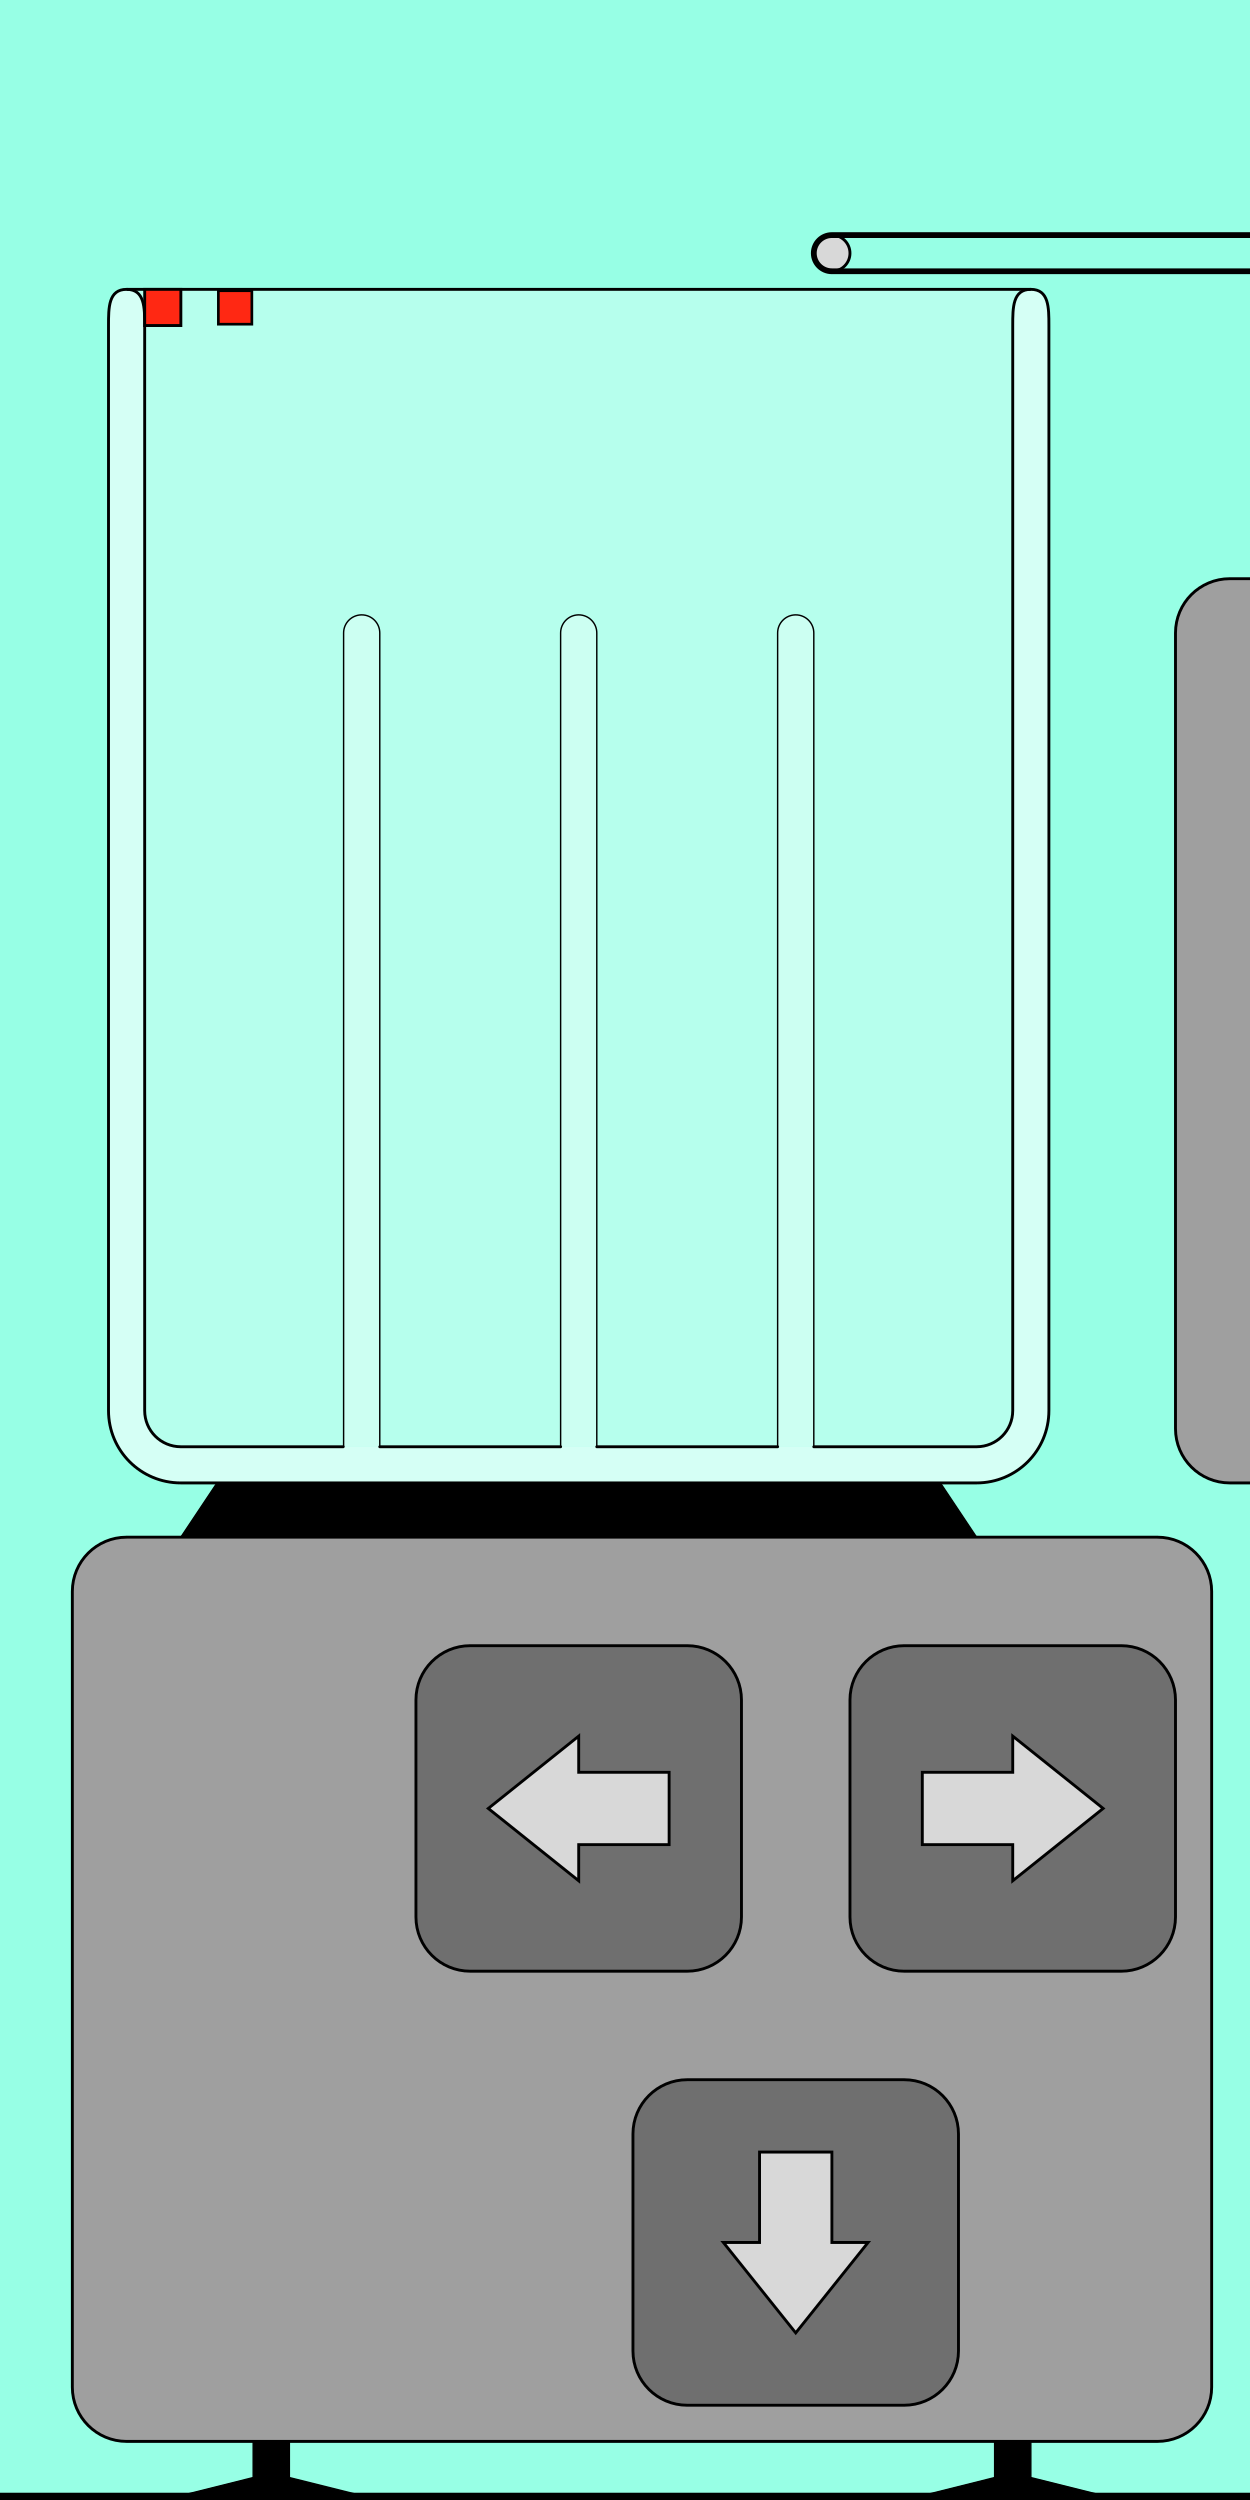
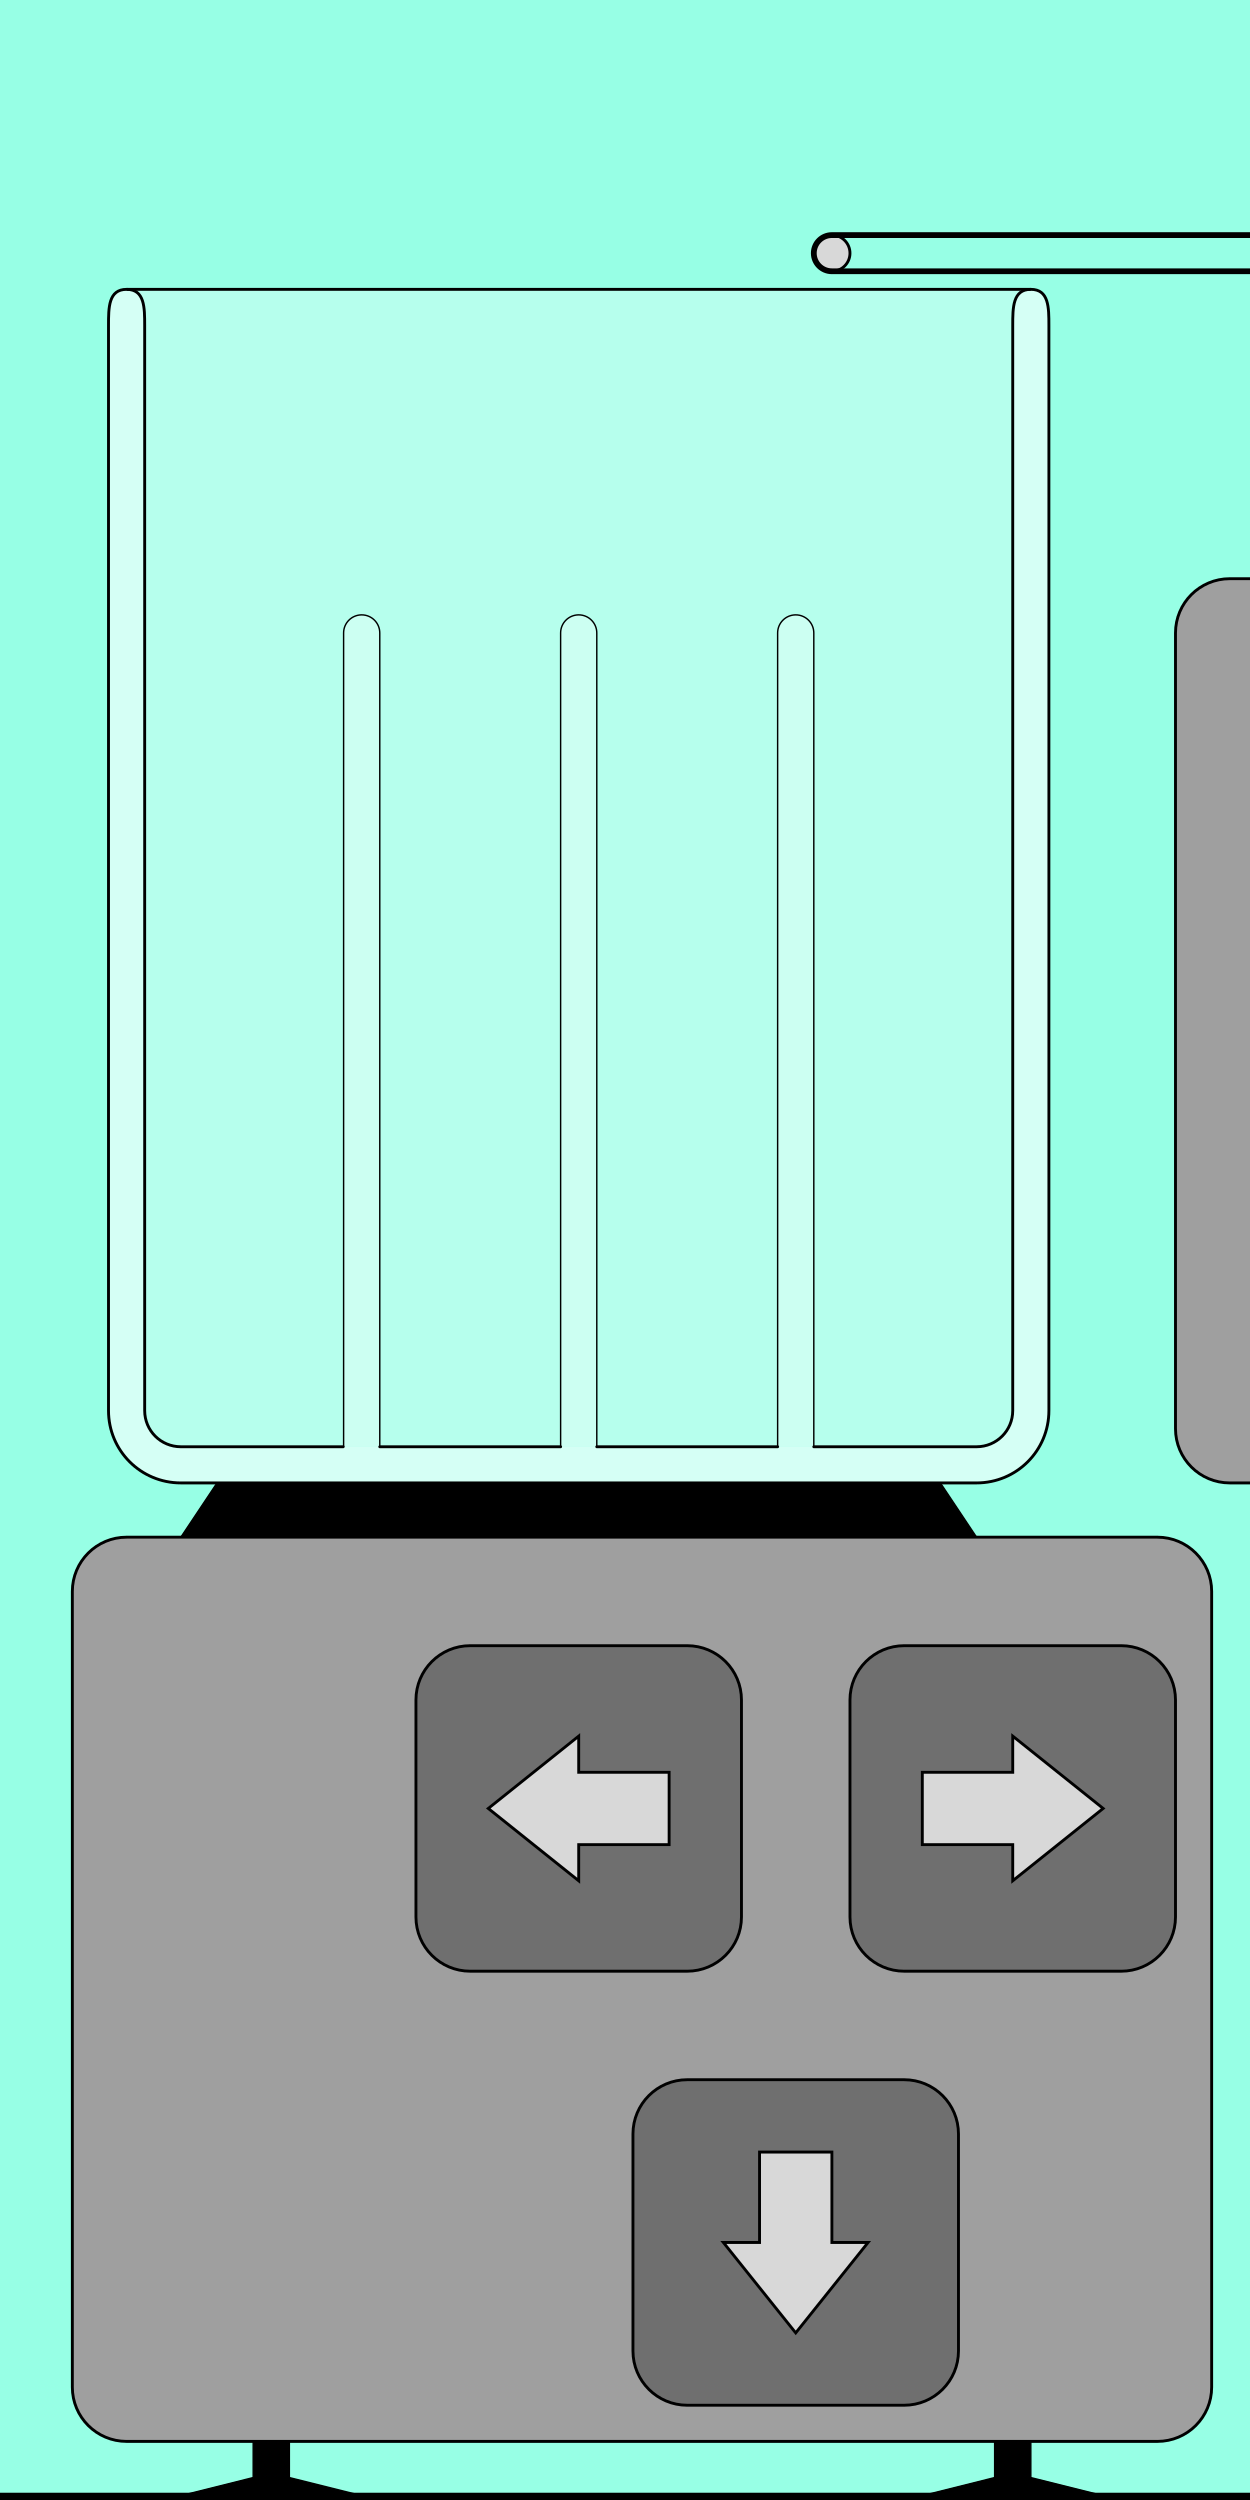
<svg xmlns="http://www.w3.org/2000/svg" xmlns:xlink="http://www.w3.org/1999/xlink" width="864" height="1728" viewBox="-4 -8 34.56 69.12" version="1.1" id="svg5">
  <style id="style72790">svg.landscape #machine_landscape {
    display: inline;
}
svg.portrait #machine_landscape {
    display: none !important;
}
svg.portrait #machine_portrait {
    display: inline;
}
svg.landscape #machine_portrait {
    display: none !important;
}</style>
  <defs id="defs2">
    <pattern xlink:href="#Checkerboard" id="pattern53427" patternTransform="translate(0.9999997)" />
    <pattern xlink:href="#Polkadots-largewhite" id="pattern33820" patternTransform="matrix(0.5291666,0,0,0.5291667,74.08333,43.65625)" />
    <pattern patternUnits="userSpaceOnUse" width="10" height="10" patternTransform="translate(0,0) scale(10,10)" id="Polkadots-largewhite">
      <circle style="fill:#ff8c00;stroke:none;fill-opacity:1.0" cx="2.567" cy="0.810" r="0.45" id="circle2615" />
      <circle style="fill:#ff8c00;stroke:none;fill-opacity:1.0" cx="3.048" cy="2.33" r="0.45" id="circle2617" />
      <circle style="fill:#ff8c00;stroke:none;fill-opacity:1.0" cx="4.418" cy="2.415" r="0.45" id="circle2619" />
      <circle style="fill:#ff8c00;stroke:none;fill-opacity:1.0" cx="1.844" cy="3.029" r="0.45" id="circle2621" />
      <circle style="fill:#ff8c00;stroke:none;fill-opacity:1.0" cx="6.08" cy="1.363" r="0.45" id="circle2623" />
      <circle style="fill:#ff8c00;stroke:none;fill-opacity:1.0" cx="5.819" cy="4.413" r="0.45" id="circle2625" />
      <circle style="fill:#ff8c00;stroke:none;fill-opacity:1.0" cx="4.305" cy="4.048" r="0.45" id="circle2627" />
      <circle style="fill:#ff8c00;stroke:none;fill-opacity:1.0" cx="5.541" cy="3.045" r="0.45" id="circle2629" />
      <circle style="fill:#ff8c00;stroke:none;fill-opacity:1.0" cx="4.785" cy="5.527" r="0.45" id="circle2631" />
      <circle style="fill:#ff8c00;stroke:none;fill-opacity:1.0" cx="2.667" cy="5.184" r="0.45" id="circle2633" />
      <circle style="fill:#ff8c00;stroke:none;fill-opacity:1.0" cx="7.965" cy="1.448" r="0.45" id="circle2635" />
      <circle style="fill:#ff8c00;stroke:none;fill-opacity:1.0" cx="7.047" cy="5.049" r="0.45" id="circle2637" />
      <circle style="fill:#ff8c00;stroke:none;fill-opacity:1.0" cx="4.340" cy="0.895" r="0.45" id="circle2639" />
      <circle style="fill:#ff8c00;stroke:none;fill-opacity:1.0" cx="7.125" cy="0.340" r="0.45" id="circle2641" />
      <circle style="fill:#ff8c00;stroke:none;fill-opacity:1.0" cx="7.125" cy="10.340" r="0.45" id="circle2643" />
      <circle style="fill:#ff8c00;stroke:none;fill-opacity:1.0" cx="9.550" cy="1.049" r="0.45" id="circle2645" />
      <circle style="fill:#ff8c00;stroke:none;fill-opacity:1.0" cx="7.006" cy="2.689" r="0.45" id="circle2647" />
      <circle style="fill:#ff8c00;stroke:none;fill-opacity:1.0" cx="8.909" cy="2.689" r="0.45" id="circle2649" />
      <circle style="fill:#ff8c00;stroke:none;fill-opacity:1.0" cx="9.315" cy="4.407" r="0.45" id="circle2651" />
      <circle style="fill:#ff8c00;stroke:none;fill-opacity:1.0" cx="7.820" cy="3.870" r="0.45" id="circle2653" />
      <circle style="fill:#ff8c00;stroke:none;fill-opacity:1.0" cx="8.270" cy="5.948" r="0.45" id="circle2655" />
      <circle style="fill:#ff8c00;stroke:none;fill-opacity:1.0" cx="7.973" cy="7.428" r="0.45" id="circle2657" />
      <circle style="fill:#ff8c00;stroke:none;fill-opacity:1.0" cx="9.342" cy="8.072" r="0.45" id="circle2659" />
      <circle style="fill:#ff8c00;stroke:none;fill-opacity:1.0" cx="8.206" cy="9.315" r="0.45" id="circle2661" />
      <circle style="fill:#ff8c00;stroke:none;fill-opacity:1.0" cx="9.682" cy="9.475" r="0.45" id="circle2663" />
      <circle style="fill:#ff8c00;stroke:none;fill-opacity:1.0" cx="-0.318" cy="9.475" r="0.45" id="circle2665" />
      <circle style="fill:#ff8c00;stroke:none;fill-opacity:1.0" cx="9.688" cy="6.186" r="0.45" id="circle2667" />
      <circle style="fill:#ff8c00;stroke:none;fill-opacity:1.0" cx="-0.312" cy="6.186" r="0.45" id="circle2669" />
      <circle style="fill:#ff8c00;stroke:none;fill-opacity:1.0" cx="3.379" cy="6.296" r="0.45" id="circle2671" />
      <circle style="fill:#ff8c00;stroke:none;fill-opacity:1.0" cx="2.871" cy="8.204" r="0.45" id="circle2673" />
      <circle style="fill:#ff8c00;stroke:none;fill-opacity:1.0" cx="4.59" cy="8.719" r="0.45" id="circle2675" />
      <circle style="fill:#ff8c00;stroke:none;fill-opacity:1.0" cx="3.181" cy="9.671" r="0.45" id="circle2677" />
      <circle style="fill:#ff8c00;stroke:none;fill-opacity:1.0" cx="3.181" cy="-0.329" r="0.45" id="circle2679" />
      <circle style="fill:#ff8c00;stroke:none;fill-opacity:1.0" cx="5.734" cy="7.315" r="0.45" id="circle2681" />
      <circle style="fill:#ff8c00;stroke:none;fill-opacity:1.0" cx="6.707" cy="6.513" r="0.45" id="circle2683" />
      <circle style="fill:#ff8c00;stroke:none;fill-opacity:1.0" cx="5.730" cy="9.670" r="0.45" id="circle2685" />
      <circle style="fill:#ff8c00;stroke:none;fill-opacity:1.0" cx="5.730" cy="-0.330" r="0.45" id="circle2687" />
      <circle style="fill:#ff8c00;stroke:none;fill-opacity:1.0" cx="6.535" cy="8.373" r="0.45" id="circle2689" />
      <circle style="fill:#ff8c00;stroke:none;fill-opacity:1.0" cx="4.37" cy="7.154" r="0.45" id="circle2691" />
      <circle style="fill:#ff8c00;stroke:none;fill-opacity:1.0" cx="0.622" cy="7.25" r="0.45" id="circle2693" />
      <circle style="fill:#ff8c00;stroke:none;fill-opacity:1.0" cx="0.831" cy="5.679" r="0.45" id="circle2695" />
      <circle style="fill:#ff8c00;stroke:none;fill-opacity:1.0" cx="1.257" cy="8.519" r="0.45" id="circle2697" />
      <circle style="fill:#ff8c00;stroke:none;fill-opacity:1.0" cx="1.989" cy="6.877" r="0.45" id="circle2699" />
      <circle style="fill:#ff8c00;stroke:none;fill-opacity:1.0" cx="0.374" cy="3.181" r="0.45" id="circle2701" />
      <circle style="fill:#ff8c00;stroke:none;fill-opacity:1.0" cx="10.374" cy="3.181" r="0.45" id="circle2703" />
      <circle style="fill:#ff8c00;stroke:none;fill-opacity:1.0" cx="1.166" cy="1.664" r="0.45" id="circle2705" />
      <circle style="fill:#ff8c00;stroke:none;fill-opacity:1.0" cx="1.151" cy="0.093" r="0.45" id="circle2707" />
      <circle style="fill:#ff8c00;stroke:none;fill-opacity:1.0" cx="1.151" cy="10.093" r="0.45" id="circle2709" />
      <circle style="fill:#ff8c00;stroke:none;fill-opacity:1.0" cx="1.302" cy="4.451" r="0.45" id="circle2711" />
      <circle style="fill:#ff8c00;stroke:none;fill-opacity:1.0" cx="3.047" cy="3.763" r="0.45" id="circle2713" />
    </pattern>
    <pattern xlink:href="#Checkerboard" id="pattern30620" patternTransform="translate(5)" />
    <pattern patternUnits="userSpaceOnUse" width="2" height="2" patternTransform="translate(0,0) scale(10,10)" id="Checkerboard">
      <rect style="fill:black;stroke:none" x="0" y="0" width="1" height="1" id="rect2139" />
      <rect style="fill:black;stroke:none" x="1" y="1" width="1" height="1" id="rect2141" />
    </pattern>
    <pattern xlink:href="#Polkadots-med" id="pattern18561" patternTransform="scale(0.5291667,1.190625)" />
    <pattern patternUnits="userSpaceOnUse" width="10" height="10" patternTransform="translate(0,0) scale(10,10)" id="Polkadots-med">
      <circle style="fill:#45ff00;stroke:none;fill-opacity:1.0" cx="2.567" cy="0.810" r="0.15" id="circle2336" />
      <circle style="fill:#45ff00;stroke:none;fill-opacity:1.0" cx="3.048" cy="2.33" r="0.15" id="circle2338" />
      <circle style="fill:#45ff00;stroke:none;fill-opacity:1.0" cx="4.418" cy="2.415" r="0.15" id="circle2340" />
      <circle style="fill:#45ff00;stroke:none;fill-opacity:1.0" cx="1.844" cy="3.029" r="0.15" id="circle2342" />
      <circle style="fill:#45ff00;stroke:none;fill-opacity:1.0" cx="6.08" cy="1.363" r="0.15" id="circle2344" />
      <circle style="fill:#45ff00;stroke:none;fill-opacity:1.0" cx="5.819" cy="4.413" r="0.15" id="circle2346" />
      <circle style="fill:#45ff00;stroke:none;fill-opacity:1.0" cx="4.305" cy="4.048" r="0.15" id="circle2348" />
      <circle style="fill:#45ff00;stroke:none;fill-opacity:1.0" cx="5.541" cy="3.045" r="0.15" id="circle2350" />
      <circle style="fill:#45ff00;stroke:none;fill-opacity:1.0" cx="4.785" cy="5.527" r="0.15" id="circle2352" />
      <circle style="fill:#45ff00;stroke:none;fill-opacity:1.0" cx="2.667" cy="5.184" r="0.15" id="circle2354" />
      <circle style="fill:#45ff00;stroke:none;fill-opacity:1.0" cx="7.965" cy="1.448" r="0.15" id="circle2356" />
      <circle style="fill:#45ff00;stroke:none;fill-opacity:1.0" cx="7.047" cy="5.049" r="0.15" id="circle2358" />
      <circle style="fill:#45ff00;stroke:none;fill-opacity:1.0" cx="4.340" cy="0.895" r="0.15" id="circle2360" />
      <circle style="fill:#45ff00;stroke:none;fill-opacity:1.0" cx="7.125" cy="0.340" r="0.15" id="circle2362" />
      <circle style="fill:#45ff00;stroke:none;fill-opacity:1.0" cx="9.550" cy="1.049" r="0.15" id="circle2364" />
      <circle style="fill:#45ff00;stroke:none;fill-opacity:1.0" cx="7.006" cy="2.689" r="0.15" id="circle2366" />
      <circle style="fill:#45ff00;stroke:none;fill-opacity:1.0" cx="8.909" cy="2.689" r="0.15" id="circle2368" />
      <circle style="fill:#45ff00;stroke:none;fill-opacity:1.0" cx="9.315" cy="4.407" r="0.15" id="circle2370" />
      <circle style="fill:#45ff00;stroke:none;fill-opacity:1.0" cx="7.820" cy="3.870" r="0.15" id="circle2372" />
      <circle style="fill:#45ff00;stroke:none;fill-opacity:1.0" cx="8.270" cy="5.948" r="0.15" id="circle2374" />
      <circle style="fill:#45ff00;stroke:none;fill-opacity:1.0" cx="7.973" cy="7.428" r="0.15" id="circle2376" />
      <circle style="fill:#45ff00;stroke:none;fill-opacity:1.0" cx="9.342" cy="8.072" r="0.15" id="circle2378" />
      <circle style="fill:#45ff00;stroke:none;fill-opacity:1.0" cx="8.206" cy="9.315" r="0.15" id="circle2380" />
      <circle style="fill:#45ff00;stroke:none;fill-opacity:1.0" cx="9.682" cy="9.475" r="0.15" id="circle2382" />
      <circle style="fill:#45ff00;stroke:none;fill-opacity:1.0" cx="9.688" cy="6.186" r="0.15" id="circle2384" />
      <circle style="fill:#45ff00;stroke:none;fill-opacity:1.0" cx="3.379" cy="6.296" r="0.15" id="circle2386" />
      <circle style="fill:#45ff00;stroke:none;fill-opacity:1.0" cx="2.871" cy="8.204" r="0.15" id="circle2388" />
      <circle style="fill:#45ff00;stroke:none;fill-opacity:1.0" cx="4.59" cy="8.719" r="0.15" id="circle2390" />
      <circle style="fill:#45ff00;stroke:none;fill-opacity:1.0" cx="3.181" cy="9.671" r="0.15" id="circle2392" />
      <circle style="fill:#45ff00;stroke:none;fill-opacity:1.0" cx="5.734" cy="7.315" r="0.15" id="circle2394" />
      <circle style="fill:#45ff00;stroke:none;fill-opacity:1.0" cx="6.707" cy="6.513" r="0.15" id="circle2396" />
      <circle style="fill:#45ff00;stroke:none;fill-opacity:1.0" cx="5.730" cy="9.670" r="0.15" id="circle2398" />
      <circle style="fill:#45ff00;stroke:none;fill-opacity:1.0" cx="6.535" cy="8.373" r="0.15" id="circle2400" />
      <circle style="fill:#45ff00;stroke:none;fill-opacity:1.0" cx="4.37" cy="7.154" r="0.15" id="circle2402" />
      <circle style="fill:#45ff00;stroke:none;fill-opacity:1.0" cx="0.622" cy="7.25" r="0.15" id="circle2404" />
      <circle style="fill:#45ff00;stroke:none;fill-opacity:1.0" cx="0.831" cy="5.679" r="0.15" id="circle2406" />
      <circle style="fill:#45ff00;stroke:none;fill-opacity:1.0" cx="1.257" cy="8.519" r="0.15" id="circle2408" />
      <circle style="fill:#45ff00;stroke:none;fill-opacity:1.0" cx="1.989" cy="6.877" r="0.15" id="circle2410" />
      <circle style="fill:#45ff00;stroke:none;fill-opacity:1.0" cx="0.374" cy="3.181" r="0.15" id="circle2412" />
      <circle style="fill:#45ff00;stroke:none;fill-opacity:1.0" cx="1.166" cy="1.664" r="0.15" id="circle2414" />
      <circle style="fill:#45ff00;stroke:none;fill-opacity:1.0" cx="1.151" cy="0.093" r="0.15" id="circle2416" />
      <circle style="fill:#45ff00;stroke:none;fill-opacity:1.0" cx="1.151" cy="10.093" r="0.15" id="circle2418" />
      <circle style="fill:#45ff00;stroke:none;fill-opacity:1.0" cx="1.302" cy="4.451" r="0.15" id="circle2420" />
      <circle style="fill:#45ff00;stroke:none;fill-opacity:1.0" cx="3.047" cy="3.763" r="0.15" id="circle2422" />
    </pattern>
  </defs>
  <g id="layer9" style="display:inline">
    <rect style="display:inline;opacity:1;fill:#97ffe5;fill-opacity:1;stroke:none;stroke-width:0.08;stroke-linecap:round;stroke-dasharray:none;stroke-opacity:1" id="rect54298" width="126.337" height="102.5" x="-52.578" y="-28" />
    <rect style="display:inline;opacity:1;fill:#000000;fill-opacity:1;stroke:#000000;stroke-width:0.16;stroke-linecap:round;stroke-dasharray:none;stroke-opacity:1" id="rect61500" width="300" height="10" x="-109" y="61" />
    <use x="0" y="0" xlink:href="#machine" id="machine_landscape" transform="translate(30.5,-26.5)" style="display:inline" />
    <rect style="display:none;opacity:0.434;fill:#000000;fill-opacity:1;stroke:#000000;stroke-width:0.08;stroke-linecap:round;stroke-dasharray:none;stroke-opacity:1" id="machineLandscapePos" width="31.5" height="26.5" x="28.5" y="8" />
    <use x="0" y="0" xlink:href="#machine" id="machine_portrait" style="display:inline" />
    <rect style="display:none;opacity:0.434;fill:#000000;fill-opacity:1;stroke:#000000;stroke-width:0.08;stroke-linecap:round;stroke-dasharray:none;stroke-opacity:1" id="machineVerticalPos" width="31.5" height="26.5" x="-2" y="34.5" />
    <g id="g57611" style="display:inline" transform="translate(-4.000001,-8)">
      <path id="rect55681" style="opacity:1;fill:#ffffff;fill-opacity:0.301;stroke:none;stroke-width:0.08;stroke-linecap:round;stroke-opacity:1" d="m 3.5,8 h 25 C 28,8 28.011,8.523 28,8.987 V 39 c 0,0.5 -0.5,1 -1,1 H 5 C 4.5,40 4,39.5 4,39.07 V 8.994 C 4,8.5 4,8 3.5,8 Z" />
      <path id="path57623" style="fill:#ffffff;fill-opacity:0.301;fill-rule:evenodd;stroke:#000000;stroke-width:0.04px;stroke-linecap:butt;stroke-linejoin:miter;stroke-opacity:1" d="M 10.5,40 V 17.5 C 10.5,17.224 10.276,17 10,17 9.724,17 9.5,17.224 9.5,17.5 V 40" />
      <use x="0" y="0" xlink:href="#path57623" id="use57680" transform="translate(6)" />
      <use x="0" y="0" xlink:href="#path57623" id="use57680-6" transform="translate(12)" style="display:inline" />
    </g>
-     <rect style="display:none;opacity:0.337;fill:url(#pattern53427);fill-opacity:1;stroke:none;stroke-width:0.08;stroke-linecap:round;stroke-dasharray:none;stroke-opacity:1" id="rect50882" width="24" height="32" x="0" y="0" />
+     <g id="board">
+       <rect style="display:none;opacity:0.337;fill:url(#pattern53427);fill-opacity:1;stroke:none;stroke-width:0.08;stroke-linecap:round;stroke-dasharray:none;stroke-opacity:1" id="boardpattern" width="24" height="32" x="0" y="0" />
+     </g>
    <g id="g52519" style="display:inline" transform="translate(-4.000001,-8)">
      <path style="display:inline;fill:#000000;fill-opacity:1;fill-rule:evenodd;stroke:#000000;stroke-width:0.04px;stroke-linecap:butt;stroke-linejoin:miter;stroke-opacity:1" d="M 5,42.5 6,41 h 20 l 1,1.5 z" id="path60648" />
      <path id="rect50879" style="opacity:1;fill:#ffffff;fill-opacity:0.6;stroke:#000000;stroke-width:0.08;stroke-linecap:round;stroke-dasharray:none;stroke-opacity:1" d="M 9.489,40 H 5 C 4.446,40 4,39.554 4,39 V 9 C 4,8.5 4,8 3.5,8 3,8 3,8.5 3,9 v 30 c 0,1.108 0.892,2 2,2 h 22 c 1.108,0 2,-0.892 2,-2 V 9 C 29,8.5 29,8 28.5,8 28,8 28,8.5 28,9 v 30 c 0,0.554 -0.446,1 -1,1 h -4.5 m -1,0 h -5 m -1,0 h -5" />
      <path style="fill:none;fill-rule:evenodd;stroke:#000000;stroke-width:0.08;stroke-linecap:butt;stroke-linejoin:miter;stroke-dasharray:none;stroke-opacity:1" d="m 3.5,8 h 25" id="path51699" />
    </g>
    <g id="g61446" transform="translate(-4.000001,-8)" style="display:inline">
      <circle style="opacity:1;fill:#d8d8d8;fill-opacity:1;stroke:#000000;stroke-width:0.08;stroke-linecap:round;stroke-dasharray:none;stroke-opacity:1" id="path61428" cx="23" cy="7" r="0.5" />
      <circle style="opacity:1;fill:#d8d8d8;fill-opacity:1;stroke:#000000;stroke-width:0.08;stroke-linecap:round;stroke-dasharray:none;stroke-opacity:1" id="path61430" cx="40.5" cy="7" r="0.5" />
      <path id="path61438" style="display:inline;opacity:1;fill:#d8d8d8;stroke:#000000;stroke-width:0.16;stroke-linecap:round" d="M 40.5,6.5 C 40.776,6.5 41,6.724 41,7 41,7.276 40.776,7.5 40.5,7.5 M 23,7.5 C 22.724,7.5 22.5,7.276 22.5,7 22.5,6.724 22.724,6.5 23,6.5 m 0,1 H 40.5 M 23,6.5 h 17.5" />
    </g>
  </g>
  <g id="layer1" style="display:none">
-     <use x="0" y="0" xlink:href="#use43210" id="use43218-3" transform="matrix(0.9505484,0,0,0.9505485,-18.79399,-42.97391)" style="display:inline;stroke-width:1.052" />
+     <use x="0" y="0" xlink:href="#box_size_1" id="use43218-3" transform="matrix(0.9505484,0,0,0.9505485,-18.79399,-42.97391)" style="display:inline;stroke-width:1.052" />
    <use x="0" y="0" xlink:href="#box_size_2" id="use3425-90" transform="matrix(0.9005985,0,0,0.9005269,3.719282,6.119367)" style="display:inline" />
    <use x="0" y="0" xlink:href="#box_size_3" id="use30389-2-7" transform="translate(7.200001,4.800001)" style="display:inline;stroke-width:1.017" />
    <use x="0" y="0" xlink:href="#box_size_4" id="use37259-2" transform="matrix(0.9874805,0,0,0.9874813,12.03217,3.633981)" style="display:inline;stroke-width:1.013" />
    <g id="machine" transform="translate(-4.000001,-8)" style="display:inline">
      <path style="display:inline;fill:#000000;fill-opacity:1;fill-rule:evenodd;stroke:#000000;stroke-width:0.04px;stroke-linecap:butt;stroke-linejoin:miter;stroke-opacity:1" d="m 3,59.5 v 1 L 1,61 H 6 L 4,60.5 v -1" id="path62598" transform="translate(4.000001,8)" />
      <use x="0" y="0" xlink:href="#path62598" id="use62600" transform="translate(20.5)" style="display:inline" />
      <rect style="display:none;opacity:0.358;fill:#adff2f;fill-opacity:1;stroke:none;stroke-width:0.04;stroke-linecap:round;stroke-dasharray:none;stroke-opacity:1" id="rect50745" width="12" height="12" x="18" y="36" transform="translate(4.000001,8)" />
      <rect style="display:none;opacity:0.358;fill:#ff8c00;fill-opacity:1;stroke:none;stroke-width:0.04;stroke-linecap:round;stroke-dasharray:none;stroke-opacity:1" id="rect50745-2" width="12" height="12" x="12" y="48" transform="translate(4.000001,8)" />
      <rect style="display:none;opacity:0.358;fill:#1e90ff;fill-opacity:1;stroke:none;stroke-width:0.04;stroke-linecap:round;stroke-dasharray:none;stroke-opacity:1" id="rect50747" width="12" height="12" x="6" y="36" transform="translate(4.000001,8)" />
      <rect style="display:inline;opacity:1;fill:#9f9f9f;fill-opacity:1;stroke:#000000;stroke-width:0.08;stroke-linecap:round;stroke-dasharray:none;stroke-opacity:1" id="rect59415" width="31.5" height="25" x="2" y="42.5" ry="1.5" />
      <g id="g59792">
        <rect style="opacity:1;fill:#6f6f6f;fill-opacity:1;stroke:#000000;stroke-width:0.08;stroke-linecap:round;stroke-dasharray:none;stroke-opacity:1" id="rect59770" width="9" height="9" x="17.5" y="57.5" rx="1.5" ry="1.5" />
        <path id="rect59776" style="opacity:1;fill:#d8d8d8;fill-opacity:1;stroke:#000000;stroke-width:0.08;stroke-linecap:round;stroke-dasharray:none;stroke-opacity:1" d="M 21,59.5 V 62 h -1 l 2,2.5 2,-2.5 h -1 v -2.5 z" />
      </g>
      <use x="0" y="0" xlink:href="#g59792" id="use59794" transform="rotate(90,25,53)" />
      <use x="0" y="0" xlink:href="#g59792" id="use59794-3" transform="rotate(-90,19,53)" style="display:inline" />
    </g>
  </g>
  <g id="layer5" style="display:inline">
    <g id="layer4" style="display:none">
      <rect style="display:inline;opacity:0.358;fill:url(#pattern30620);fill-opacity:1;stroke:none;stroke-width:0.265;stroke-linecap:round;stroke-dasharray:none;stroke-opacity:1" id="rect30525" width="148.034" height="153.326" x="0" y="-2.7755576e-17" />
    </g>
    <g id="layer16" style="display:none">
      <g id="box_size_11">
-         <rect style="display:inline;opacity:1;fill:#028000;fill-opacity:1;stroke:#000000;stroke-width:0.08;stroke-linecap:round;stroke-dasharray:none" id="rect368" width="11" height="11" x="-8.9406971e-10" y="-8.9406971e-10" />
+         <rect style="display:inline;opacity:1;fill:#028000;fill-opacity:1;stroke:#000000;stroke-width:0.08;stroke-linecap:round;stroke-dasharray:none" id="rect368" width="11" height="11" x="0" y="0" />
      </g>
    </g>
    <g id="layer15" style="display:none">
      <g id="box_size_10">
-         <rect style="display:inline;opacity:1;fill:#00d654;fill-opacity:1;stroke:#000000;stroke-width:0.08;stroke-linecap:round;stroke-dasharray:none" id="rect366" width="10" height="10" x="-9.1092162e-10" y="-9.1092162e-10" />
+         <rect style="display:inline;opacity:1;fill:#00d654;fill-opacity:1;stroke:#000000;stroke-width:0.08;stroke-linecap:round;stroke-dasharray:none" id="rect366" width="10" height="10" x="0" y="0" />
      </g>
    </g>
    <g id="layer14" style="display:none">
      <g id="box_size_9">
-         <rect style="display:inline;opacity:1;fill:#b4ff13;fill-opacity:1;stroke:#000000;stroke-width:0.08;stroke-linecap:round;stroke-dasharray:none" id="rect364" width="9" height="9" x="-9.1709945e-10" y="-9.1709945e-10" />
+         <rect style="display:inline;opacity:1;fill:#b4ff13;fill-opacity:1;stroke:#000000;stroke-width:0.08;stroke-linecap:round;stroke-dasharray:none" id="rect364" width="9" height="9" x="0" y="0" />
      </g>
    </g>
    <g id="layer13" style="display:none">
      <g id="box_size_8">
        <rect style="display:inline;opacity:1;fill:#ff5fd4;fill-opacity:1;stroke:#000000;stroke-width:0.08;stroke-linecap:round;stroke-dasharray:none" id="rect360" width="8" height="8" x="0" y="0" />
      </g>
    </g>
-     <g id="layer12" style="display:none" transform="translate(35.9125,-18.7)">
+     <g id="layer12" style="display:none">
      <g id="box_size_7">
-         <rect style="display:inline;fill:#00ff69;fill-opacity:1;stroke:#000000;stroke-width:0.08;stroke-linecap:round;stroke-dasharray:none" id="rect358" width="7" height="7" x="-35.912" y="18.7" />
+         <rect style="display:inline;fill:#00ff69;fill-opacity:1;stroke:#000000;stroke-width:0.08;stroke-linecap:round;stroke-dasharray:none" id="rect358" width="7" height="7" x="0" y="0" />
      </g>
    </g>
    <g id="layer11" style="display:none">
      <g id="box_size_6">
        <rect style="display:inline;fill:#ff1318;fill-opacity:1;stroke:#000000;stroke-width:0.265;stroke-linecap:round" id="rect356" width="6" height="6" x="0" y="0" />
      </g>
    </g>
    <g id="layer10" style="display:none;stroke-width:0.08;stroke-dasharray:none">
      <g id="box_size_5">
        <rect style="display:inline;fill:#ff7313;fill-opacity:1;stroke:#000000;stroke-width:0.08;stroke-linecap:round;stroke-dasharray:none" id="rect354" width="5" height="5" x="0" y="0" />
      </g>
    </g>
    <g id="layer8" style="display:none">
      <g id="box_size_4" style="display:inline;stroke-width:1.199" transform="matrix(0.1890965,0,0,0.1890965,-13.0108,-7.00699)">
        <path id="rect352-1" style="display:inline;fill:#ffa500;stroke:#ff8c00;stroke-width:0.318;stroke-linecap:round" d="m 79.375,57.944 c -0.239,0.155 -0.529,0.265 -1.058,0.265 l -8.202,-3e-6 c -0.733,0 -1.323,-0.59 -1.323,-1.323 V 38.365 c 0,-0.733 0.59,-1.323 1.323,-1.323 h -2e-6 8.207 c 0.524,0 0.661,0.512 1.054,0.529 0.475,0.02 0.758,-0.529 1.323,-0.529 h 7.937 c 0.733,0 1.323,0.59 1.323,1.323 v 18.521 c 0,0.733 -0.59,1.323 -1.323,1.323 h -8.493 c -0.241,10e-7 -0.538,-0.048 -0.768,-0.265 -0.242,-0.228 -0.302,-0.51 -0.265,-0.794" />
        <path id="rect352-1-2" style="display:inline;fill:url(#pattern33820);fill-opacity:1;stroke:none;stroke-width:0.318;stroke-linecap:round" d="m 79.375,57.944 c -0.239,0.155 -0.529,0.265 -1.058,0.265 l -8.202,-3e-6 c -0.733,0 -1.323,-0.59 -1.323,-1.323 V 38.365 c 0,-0.733 0.59,-1.323 1.323,-1.323 h -2e-6 8.207 c 0.524,0 0.661,0.512 1.054,0.529 0.475,0.02 0.758,-0.529 1.323,-0.529 h 7.937 c 0.733,0 1.323,0.59 1.323,1.323 v 18.521 c 0,0.733 -0.59,1.323 -1.323,1.323 h -8.493 c -0.241,10e-7 -0.538,-0.048 -0.768,-0.265 -0.242,-0.228 -0.302,-0.51 -0.265,-0.794" />
        <path style="fill:#ff8c00;fill-opacity:1;fill-rule:evenodd;stroke:none;stroke-width:0.317px;stroke-linecap:butt;stroke-linejoin:miter;stroke-opacity:1" d="m 78.583,37.347 c 0,0 -2.291,0.356 -1.852,1.058 0.379,0.605 1.852,-1.058 1.852,-1.058 z" id="path37128" />
        <use x="0" y="0" xlink:href="#path37128" id="use37130" transform="rotate(-116.7962,79.53693,36.7686)" style="stroke-width:1.199" />
        <use x="0" y="0" xlink:href="#path37128" id="use37130-6" transform="rotate(-27.10189,79.34483,36.87507)" style="display:inline;stroke-width:1.199" />
        <use x="0" y="0" xlink:href="#path37128" id="use37130-6-1" transform="rotate(-89.34826,79.43661,36.87677)" style="display:inline;stroke-width:1.199" />
        <use x="0" y="0" xlink:href="#path37128" id="use37130-6-1-7" transform="rotate(-59.29547,79.30067,36.8363)" style="display:inline;stroke-width:1.199" />
      </g>
      <use x="0" y="0" xlink:href="#box_size_4" id="use37259" transform="matrix(0.9874805,0,0,0.9874813,6.032173,16.03217)" style="stroke-width:1.013" />
      <use x="0" y="0" xlink:href="#box_size_4" id="use37259-0" transform="matrix(1.481479,0,0,0.7408011,6.048268,20.02414)" style="display:inline;stroke-width:0.955" />
      <use x="0" y="0" xlink:href="#box_size_4" id="use37259-0-2" transform="matrix(1.975257,0,0,0.4938712,3.064357,23.01609)" style="display:inline;stroke-width:1.012" />
      <use x="0" y="0" xlink:href="#box_size_4" id="use37259-0-2-9" transform="matrix(3.951992,0,0,0.2460021,1.128761,25.00802)" style="display:inline;stroke-width:1.014" />
      <use x="0" y="0" xlink:href="#box_size_4" id="use37259-8" transform="matrix(0.2449341,0,0,3.950492,0.00798028,9.079355)" style="display:inline;stroke-width:1.017" />
      <use x="0" y="0" xlink:href="#box_size_4" id="use37259-8-8" transform="matrix(0.493764,0,0,1.975295,1.010111,15.03948)" style="display:inline;stroke-width:1.013" />
      <use x="0" y="0" xlink:href="#box_size_4" id="use37259-8-8-8" transform="matrix(0.7406188,0,0,1.481524,3.02413,14.04827)" style="display:inline;stroke-width:0.955" />
    </g>
    <g id="layer3" style="display:none">
      <g id="box_size_3" transform="matrix(0.1847731,0,0,0.1847731,-8.771678,-7.793922)" style="display:inline;stroke-width:1.207">
        <rect style="opacity:1;fill:#9e13ff;fill-opacity:1;stroke:none;stroke-width:0.32;stroke-linecap:round;stroke-dasharray:none;stroke-opacity:1" id="rect16839" width="13.758" height="13.758" x="48.683" y="43.392" />
        <ellipse style="opacity:1;fill:#9e13ff;fill-opacity:1;stroke:#440074;stroke-width:0.433;stroke-linecap:round;stroke-dasharray:none;stroke-opacity:1" id="path13509" cx="48.948" cy="43.656" rx="1.323" ry="1.323" />
        <use x="0" y="0" xlink:href="#path13509" id="use13639-17" transform="translate(-6.9465256e-7,13.22917)" style="stroke-width:1.207" />
        <use x="0" y="0" xlink:href="#path13509" id="use13639-19" transform="translate(-6.9465256e-7,11.02431)" style="stroke-width:1.207" />
        <use x="0" y="0" xlink:href="#path13509" id="use13639-8" transform="translate(-6.9465256e-7,8.819445)" style="stroke-width:1.207" />
        <use x="0" y="0" xlink:href="#path13509" id="use13639-1" transform="translate(-6.9465256e-7,6.614584)" style="stroke-width:1.207" />
        <use x="0" y="0" xlink:href="#path13509" id="use13639-9" transform="translate(-6.9465256e-7,4.409722)" style="stroke-width:1.207" />
        <use x="0" y="0" xlink:href="#path13509" id="use13639" transform="translate(-1.2715658e-6,2.204861)" style="stroke-width:1.207" />
        <use x="0" y="0" xlink:href="#path13509" id="use13639-17-8" transform="translate(13.22917,13.22917)" style="stroke-width:1.207" />
        <use x="0" y="0" xlink:href="#path13509" id="use13639-19-8" transform="translate(13.22917,11.02431)" style="stroke-width:1.207" />
        <use x="0" y="0" xlink:href="#path13509" id="use13639-8-9" transform="translate(13.22917,8.819444)" style="stroke-width:1.207" />
        <use x="0" y="0" xlink:href="#path13509" id="use13639-1-3" transform="translate(13.22917,6.614583)" style="stroke-width:1.207" />
        <use x="0" y="0" xlink:href="#path13509" id="use13639-9-9" transform="translate(13.22917,4.409722)" style="stroke-width:1.207" />
        <use x="0" y="0" xlink:href="#path13509" id="use13639-7" transform="translate(13.22917,2.204861)" style="stroke-width:1.207" />
        <use x="0" y="0" xlink:href="#path13509" id="use13639-0" transform="translate(2.204862)" style="stroke-width:1.207" />
        <ellipse style="fill:#9e13ff;fill-opacity:1;stroke:#6600ad;stroke-width:0.433;stroke-linecap:round;stroke-dasharray:none;stroke-opacity:1" id="path13509-7" cx="50.271" cy="44.979" rx="1.323" ry="1.323" />
        <use x="0" y="0" xlink:href="#path13509" id="use13639-4" transform="translate(4.409723)" style="stroke-width:1.207" />
        <use x="0" y="0" xlink:href="#path13509" id="use13639-5" transform="translate(13.22917)" style="stroke-width:1.207" />
        <use x="0" y="0" xlink:href="#path13509" id="use13639-94" transform="translate(11.02431)" style="stroke-width:1.207" />
        <use x="0" y="0" xlink:href="#path13509" id="use13639-92" transform="translate(8.819445)" style="stroke-width:1.207" />
        <use x="0" y="0" xlink:href="#path13509" id="use13639-3" transform="translate(6.614584)" style="stroke-width:1.207" />
        <use x="0" y="0" xlink:href="#path13509" id="use13639-0-4" transform="translate(2.204861,13.22917)" style="stroke-width:1.207" />
        <use x="0" y="0" xlink:href="#path13509" id="use13639-4-7" transform="translate(4.409722,13.22917)" style="stroke-width:1.207" />
        <use x="0" y="0" xlink:href="#path13509" id="use13639-94-3" transform="translate(11.0243,13.22917)" style="stroke-width:1.207" />
        <use x="0" y="0" xlink:href="#path13509" id="use13639-92-2" transform="translate(8.819444,13.22917)" style="stroke-width:1.207" />
        <use x="0" y="0" xlink:href="#path13509" id="use13639-3-7" transform="translate(6.614583,13.22917)" style="stroke-width:1.207" />
        <use x="0" y="0" xlink:href="#path13509-7" transform="translate(0.3798181,2.056764)" id="use16769" style="stroke-width:1.207" />
        <use x="0" y="0" xlink:href="#path13509-7" transform="translate(-0.1243553,4.306996)" id="use16771" style="stroke-width:1.207" />
        <use x="0" y="0" xlink:href="#path13509-7" transform="translate(0.08760518,11.0195)" id="use16777" style="stroke-width:1.207" />
        <use x="0" y="0" xlink:href="#path13509-7" transform="translate(1.896088,0.2602361)" id="use16779" style="stroke-width:1.207" />
        <use x="0" y="0" xlink:href="#path13509-7" transform="translate(2.177071,10.53398)" id="use16789" style="stroke-width:1.207" />
        <use x="0" y="0" xlink:href="#path13509-7" transform="translate(1.770464,8.269075)" id="use16787" style="stroke-width:1.207" />
        <use x="0" y="0" xlink:href="#path13509-7" transform="translate(3.988955,0.323234)" id="use16791" style="stroke-width:1.207" />
        <use x="0" y="0" xlink:href="#path13509-7" transform="translate(4.653125,10.93384)" id="use16801" style="stroke-width:1.207" />
        <use x="0" y="0" xlink:href="#path13509-7" transform="translate(6.105768,0.3325138)" id="use16803" style="stroke-width:1.207" />
        <use x="0" y="0" xlink:href="#path13509-7" transform="translate(8.458869,0.3682968)" id="use16815" style="stroke-width:1.207" />
        <use x="0" y="0" xlink:href="#path13509-7" transform="translate(10.7965,-0.0648649)" id="use16827" style="stroke-width:1.207" />
        <use x="0" y="0" xlink:href="#path13509-7" transform="translate(10.95891,2.216766)" id="use16829" style="stroke-width:1.207" />
        <use x="0" y="0" xlink:href="#path13509-7" transform="translate(11.00304,10.82495)" id="use16837" style="stroke-width:1.207" />
        <use x="0" y="0" xlink:href="#path13509-7" transform="translate(8.992427,10.71865)" id="use16825" style="stroke-width:1.207" />
        <use x="0" y="0" xlink:href="#path13509-7" transform="translate(10.48714,8.637825)" id="use16835" style="stroke-width:1.207" />
        <use x="0" y="0" xlink:href="#path13509-7" transform="translate(6.964639,10.59469)" id="use16813" style="stroke-width:1.207" />
        <use x="0" y="0" xlink:href="#path13509-7" transform="translate(8.262003,8.575171)" id="use16823" style="stroke-width:1.207" />
        <use x="0" y="0" xlink:href="#path13509-7" transform="translate(3.795758,8.677012)" id="use16799" style="stroke-width:1.207" />
        <use x="0" y="0" xlink:href="#path13509-7" transform="translate(5.985418,8.768094)" id="use16811" style="stroke-width:1.207" />
        <use x="0" y="0" xlink:href="#path13509-7" transform="translate(0.03712498,9.161347)" id="use16775" style="stroke-width:1.207" />
        <use x="0" y="0" xlink:href="#path13509-7" transform="translate(0.1735655,6.610116)" id="use16773" style="stroke-width:1.207" />
        <use x="0" y="0" xlink:href="#path13509-7" transform="translate(11.01524,6.572822)" id="use16833" style="stroke-width:1.207" />
        <use x="0" y="0" xlink:href="#path13509-7" transform="translate(10.47698,4.507735)" id="use16831" style="stroke-width:1.207" />
        <use x="0" y="0" xlink:href="#path13509-7" transform="translate(9.04718,2.568211)" id="use16817" style="stroke-width:1.207" />
        <use x="0" y="0" xlink:href="#path13509-7" transform="translate(9.07234,6.509697)" id="use16821" style="stroke-width:1.207" />
        <use x="0" y="0" xlink:href="#path13509-7" transform="translate(6.957973,6.458902)" id="use16809" style="stroke-width:1.207" />
        <use x="0" y="0" xlink:href="#path13509-7" transform="translate(4.858679,6.536095)" id="use16797" style="stroke-width:1.207" />
        <use x="0" y="0" xlink:href="#path13509-7" transform="translate(2.713325,6.6047)" id="use16785" style="stroke-width:1.207" />
        <use x="0" y="0" xlink:href="#path13509-7" transform="translate(1.845982,4.753011)" id="use16783" style="stroke-width:1.207" />
        <use x="0" y="0" xlink:href="#path13509-7" transform="translate(2.557619,2.357726)" id="use16781" style="stroke-width:1.207" />
        <use x="0" y="0" xlink:href="#path13509-7" transform="translate(4.806276,2.395861)" id="use16793" style="stroke-width:1.207" />
        <use x="0" y="0" xlink:href="#path13509-7" transform="translate(6.952903,2.293268)" id="use16805" style="stroke-width:1.207" />
        <use x="0" y="0" xlink:href="#path13509-7" transform="translate(3.911645,4.424382)" id="use16795" style="stroke-width:1.207" />
        <use x="0" y="0" xlink:href="#path13509-7" transform="translate(8.220782,4.388833)" id="use16819" style="stroke-width:1.207" />
        <use x="0" y="0" xlink:href="#path13509-7" transform="translate(6.105887,4.453015)" id="use16807" style="stroke-width:1.207" />
        <path style="fill:#00ca60;fill-opacity:1;fill-rule:evenodd;stroke:none;stroke-width:0.319px;stroke-linecap:butt;stroke-linejoin:miter;stroke-opacity:1" d="m 55.562,42.201 c 0,0 -3.131,1.087 -3.396,1.646 -0.265,0.559 1.15,0.474 2.273,0.009 1.123,-0.465 1.123,-1.655 1.123,-1.655 z" id="path17683" />
        <path style="fill:#00ca60;fill-opacity:1;fill-rule:evenodd;stroke:none;stroke-width:0.319px;stroke-linecap:butt;stroke-linejoin:miter;stroke-opacity:1" d="m 55.562,42.201 c 0,0 1.219,2.615 1.712,2.035 0.493,-0.58 -1.712,-2.035 -1.712,-2.035 z" id="path17685" />
      </g>
      <use x="0" y="0" xlink:href="#box_size_3" id="use30389-2" transform="translate(3.01186,11.01186)" style="stroke-width:1.017" />
      <use x="0" y="0" xlink:href="#box_size_3" id="use30389-2-0" transform="matrix(1.666606,0,0,0.6667272,3.019766,14.00791)" style="display:inline;stroke-width:0.966" />
      <use x="0" y="0" xlink:href="#box_size_3" id="use30389-2-8" transform="matrix(3.000004,0,0,0.3333287,0.03558056,16.00395)" style="display:inline;stroke-width:1.016" />
      <use x="0" y="0" xlink:href="#box_size_3" id="use30389-2-9" transform="matrix(0.666663,0,0,2.003242,1.007907,8.016665)" style="stroke-width:0.88" />
      <use x="0" y="0" xlink:href="#box_size_3" id="use30389-2-9-9" transform="matrix(0.3332479,0,0,3.318875,0.00395238,6.038682)" style="stroke-width:0.975" />
    </g>
    <g id="layer2" style="display:none">
      <g id="box_size_2" transform="matrix(0.1889765,0,0,0.1889764,-6.000004,-9.000003)" style="stroke-width:5.292">
        <path id="rect348-4-0" style="display:inline;fill:#ff0059;fill-opacity:1;stroke:#000000;stroke-width:0.423;stroke-linecap:round;stroke-dasharray:none;stroke-opacity:1" d="m 33.073,47.625 h 2.646 c 0.292,0 0.962,0.265 1.323,0.265 0.294,0 1.093,-0.265 1.323,-0.265 h 2.646 c 0.733,0 1.323,0.59 1.323,1.323 v 7.937 c 0,0.733 -0.59,1.323 -1.323,1.323 h -7.937 c -0.733,0 -1.323,-0.59 -1.323,-1.323 v -7.937 c 0,-0.733 0.59,-1.323 1.323,-1.323 z" />
        <path id="rect348" style="opacity:1;fill:url(#pattern18561);fill-opacity:1;stroke:none;stroke-width:1.402;stroke-linecap:round" d="m 33.073,47.625 h 2.646 c 0.292,0 0.962,0.265 1.323,0.265 0.294,0 1.093,-0.265 1.323,-0.265 h 2.646 c 0.733,0 1.323,0.59 1.323,1.323 v 7.937 c 0,0.733 -0.59,1.323 -1.323,1.323 h -7.937 c -0.733,0 -1.323,-0.59 -1.323,-1.323 v -7.937 c 0,-0.733 0.59,-1.323 1.323,-1.323 z" />
        <path id="rect348-4" style="fill:none;fill-opacity:1;stroke:#000000;stroke-width:0.423;stroke-linecap:round;stroke-dasharray:none;stroke-opacity:1" d="m 33.073,47.625 h 2.646 c 0.292,0 0.962,0.265 1.323,0.265 0.294,0 1.093,-0.265 1.323,-0.265 h 2.646 c 0.733,0 1.323,0.59 1.323,1.323 v 7.937 c 0,0.733 -0.59,1.323 -1.323,1.323 h -7.937 c -0.733,0 -1.323,-0.59 -1.323,-1.323 v -7.937 c 0,-0.733 0.59,-1.323 1.323,-1.323 z" />
        <path style="fill:#00ff85;fill-opacity:1;fill-rule:evenodd;stroke:none;stroke-width:1.4px;stroke-linecap:butt;stroke-linejoin:miter;stroke-opacity:1" d="m 37.042,47.89 c 0,0 -0.873,-0.087 -1.323,0 -0.45,0.087 -1.323,0.529 -1.323,0.529 0,0 1.091,0.111 1.587,1e-6 0.403,-0.09 1.058,-0.529 1.058,-0.529" id="path520" />
        <use x="0" y="0" xlink:href="#path520" id="use1076" transform="rotate(23.0754,36.99608,54.43907)" style="stroke-width:5.292" />
        <use x="0" y="0" xlink:href="#path520" id="use1078" transform="rotate(-24.75636,37.07223,47.86195)" style="stroke-width:5.292" />
        <use x="0" y="0" xlink:href="#path520" id="use1080" transform="rotate(47.25749,36.29406,51.03357)" style="stroke-width:5.292" />
      </g>
      <use x="0" y="0" xlink:href="#box_size_2" id="use3425" transform="matrix(0.9643061,0,0,0.9643099,1.035694,5.03569)" style="stroke-width:1.012" />
      <use x="0" y="0" xlink:href="#box_size_2" id="use3425-9" transform="matrix(1.925608,0,0,0.4841173,1.074392,7.015883)" style="stroke-width:1.01" />
      <use x="0" y="0" xlink:href="#box_size_2" id="use3425-2" transform="matrix(0.4782519,0,0,1.910707,0.02546554,3.08977)" style="stroke-width:0.994" />
    </g>
-     <g id="layer7" transform="translate(-21.16667,-52.91666)" style="display:inline">
-       <use x="0" y="0" xlink:href="#use43210" id="use43218" transform="matrix(0.9259259,0,0,0.9259259,3.604939,3.956791)" style="display:inline;stroke-width:1.052" />
-       <g id="use43210" style="display:inline;stroke-width:0.08;stroke-dasharray:none">
-         <rect style="opacity:1;fill:#ff2813;fill-opacity:1;stroke:#000000;stroke-width:0.08;stroke-linecap:round;stroke-dasharray:none" id="rect43214" width="1" height="1" x="21.167" y="52.917" />
+     <g id="layer7" style="display:none">
+       <use x="0" y="0" xlink:href="#box_size_1" id="use43218" transform="matrix(0.9259259,0,0,0.9259259,3.604939,3.956791)" style="display:inline;stroke-width:1.052" />
+       <g id="box_size_1" style="display:inline;stroke-width:0.08;stroke-dasharray:none">
+         <rect style="opacity:1;fill:#ff2813;fill-opacity:1;stroke:#000000;stroke-width:0.08;stroke-linecap:round;stroke-dasharray:none" id="rect43214" width="1" height="1" x="0" y="0" />
      </g>
    </g>
  </g>
  <rect style="display:none;opacity:0.434;fill:#000000;fill-opacity:1;stroke:#000000;stroke-width:0.08;stroke-linecap:round;stroke-dasharray:none;stroke-opacity:1" id="portraitViewBox" width="34.5" height="69" x="-4" y="-8" />
  <rect style="display:none;opacity:0.434;fill:#000000;fill-opacity:1;stroke:#000000;stroke-width:0.08;stroke-linecap:round;stroke-dasharray:none;stroke-opacity:1" id="landscapeViewBox" width="65" height="42.5" x="-4" y="-8" />
</svg>
